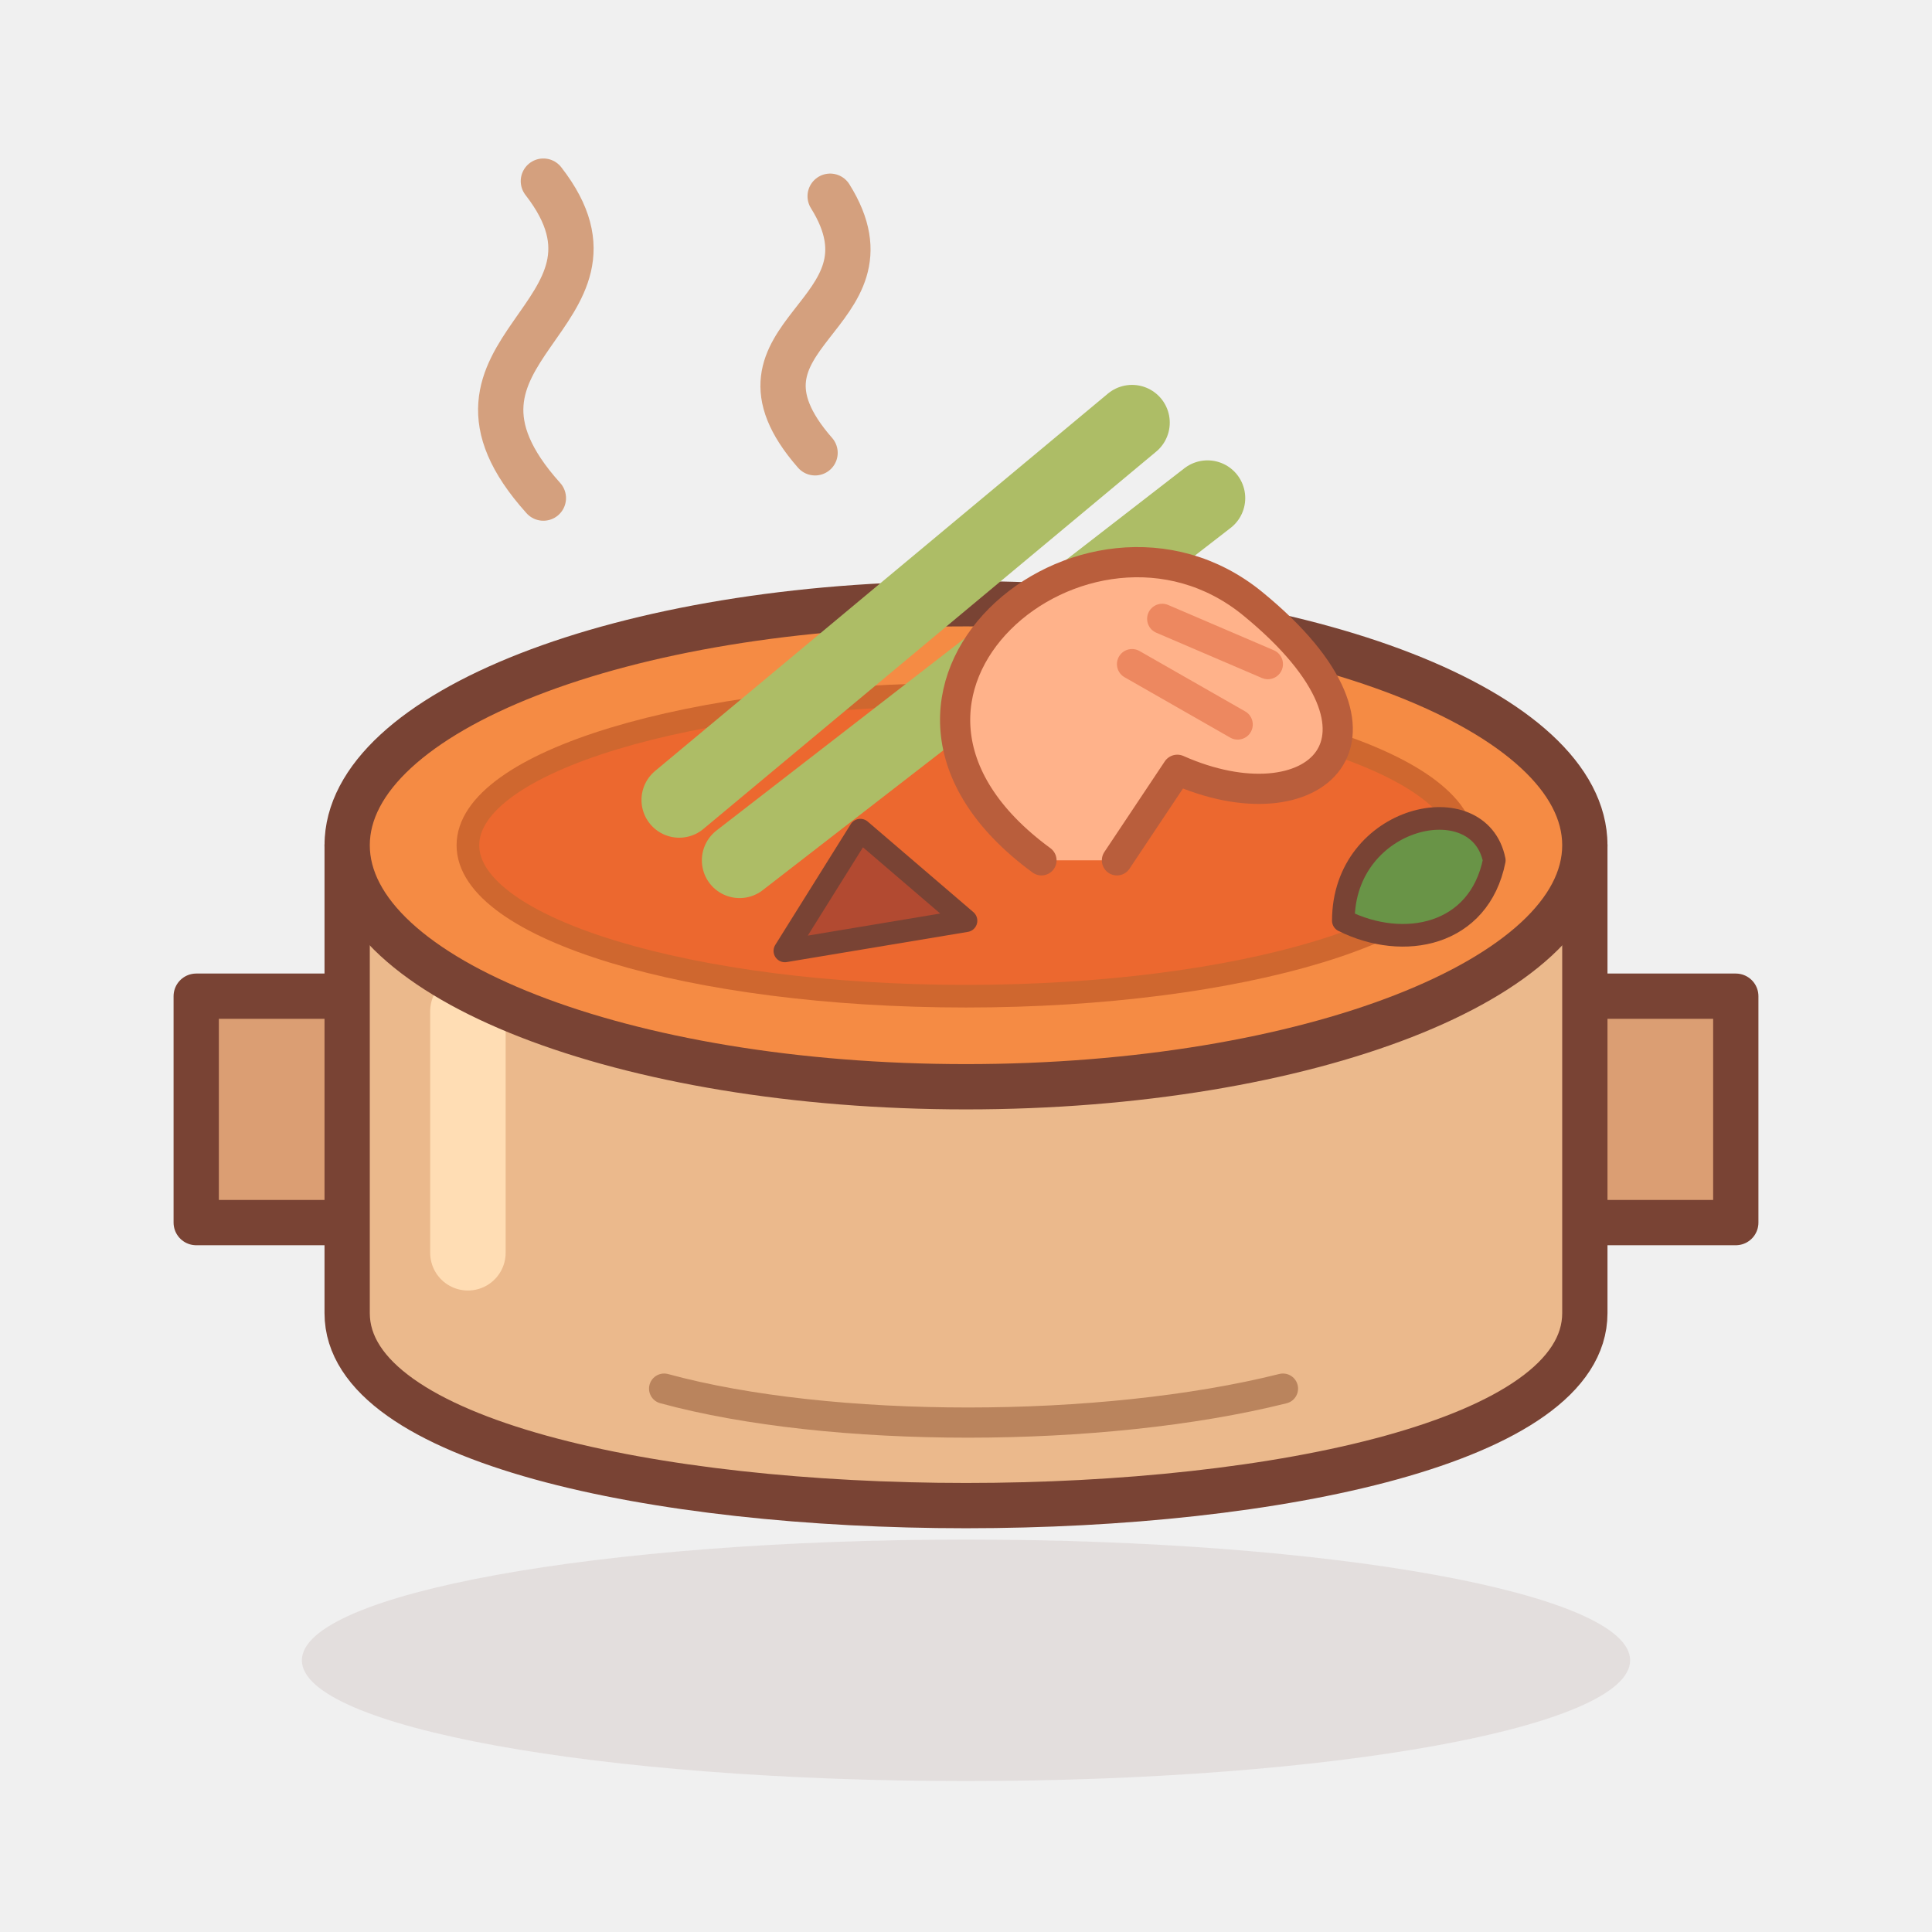
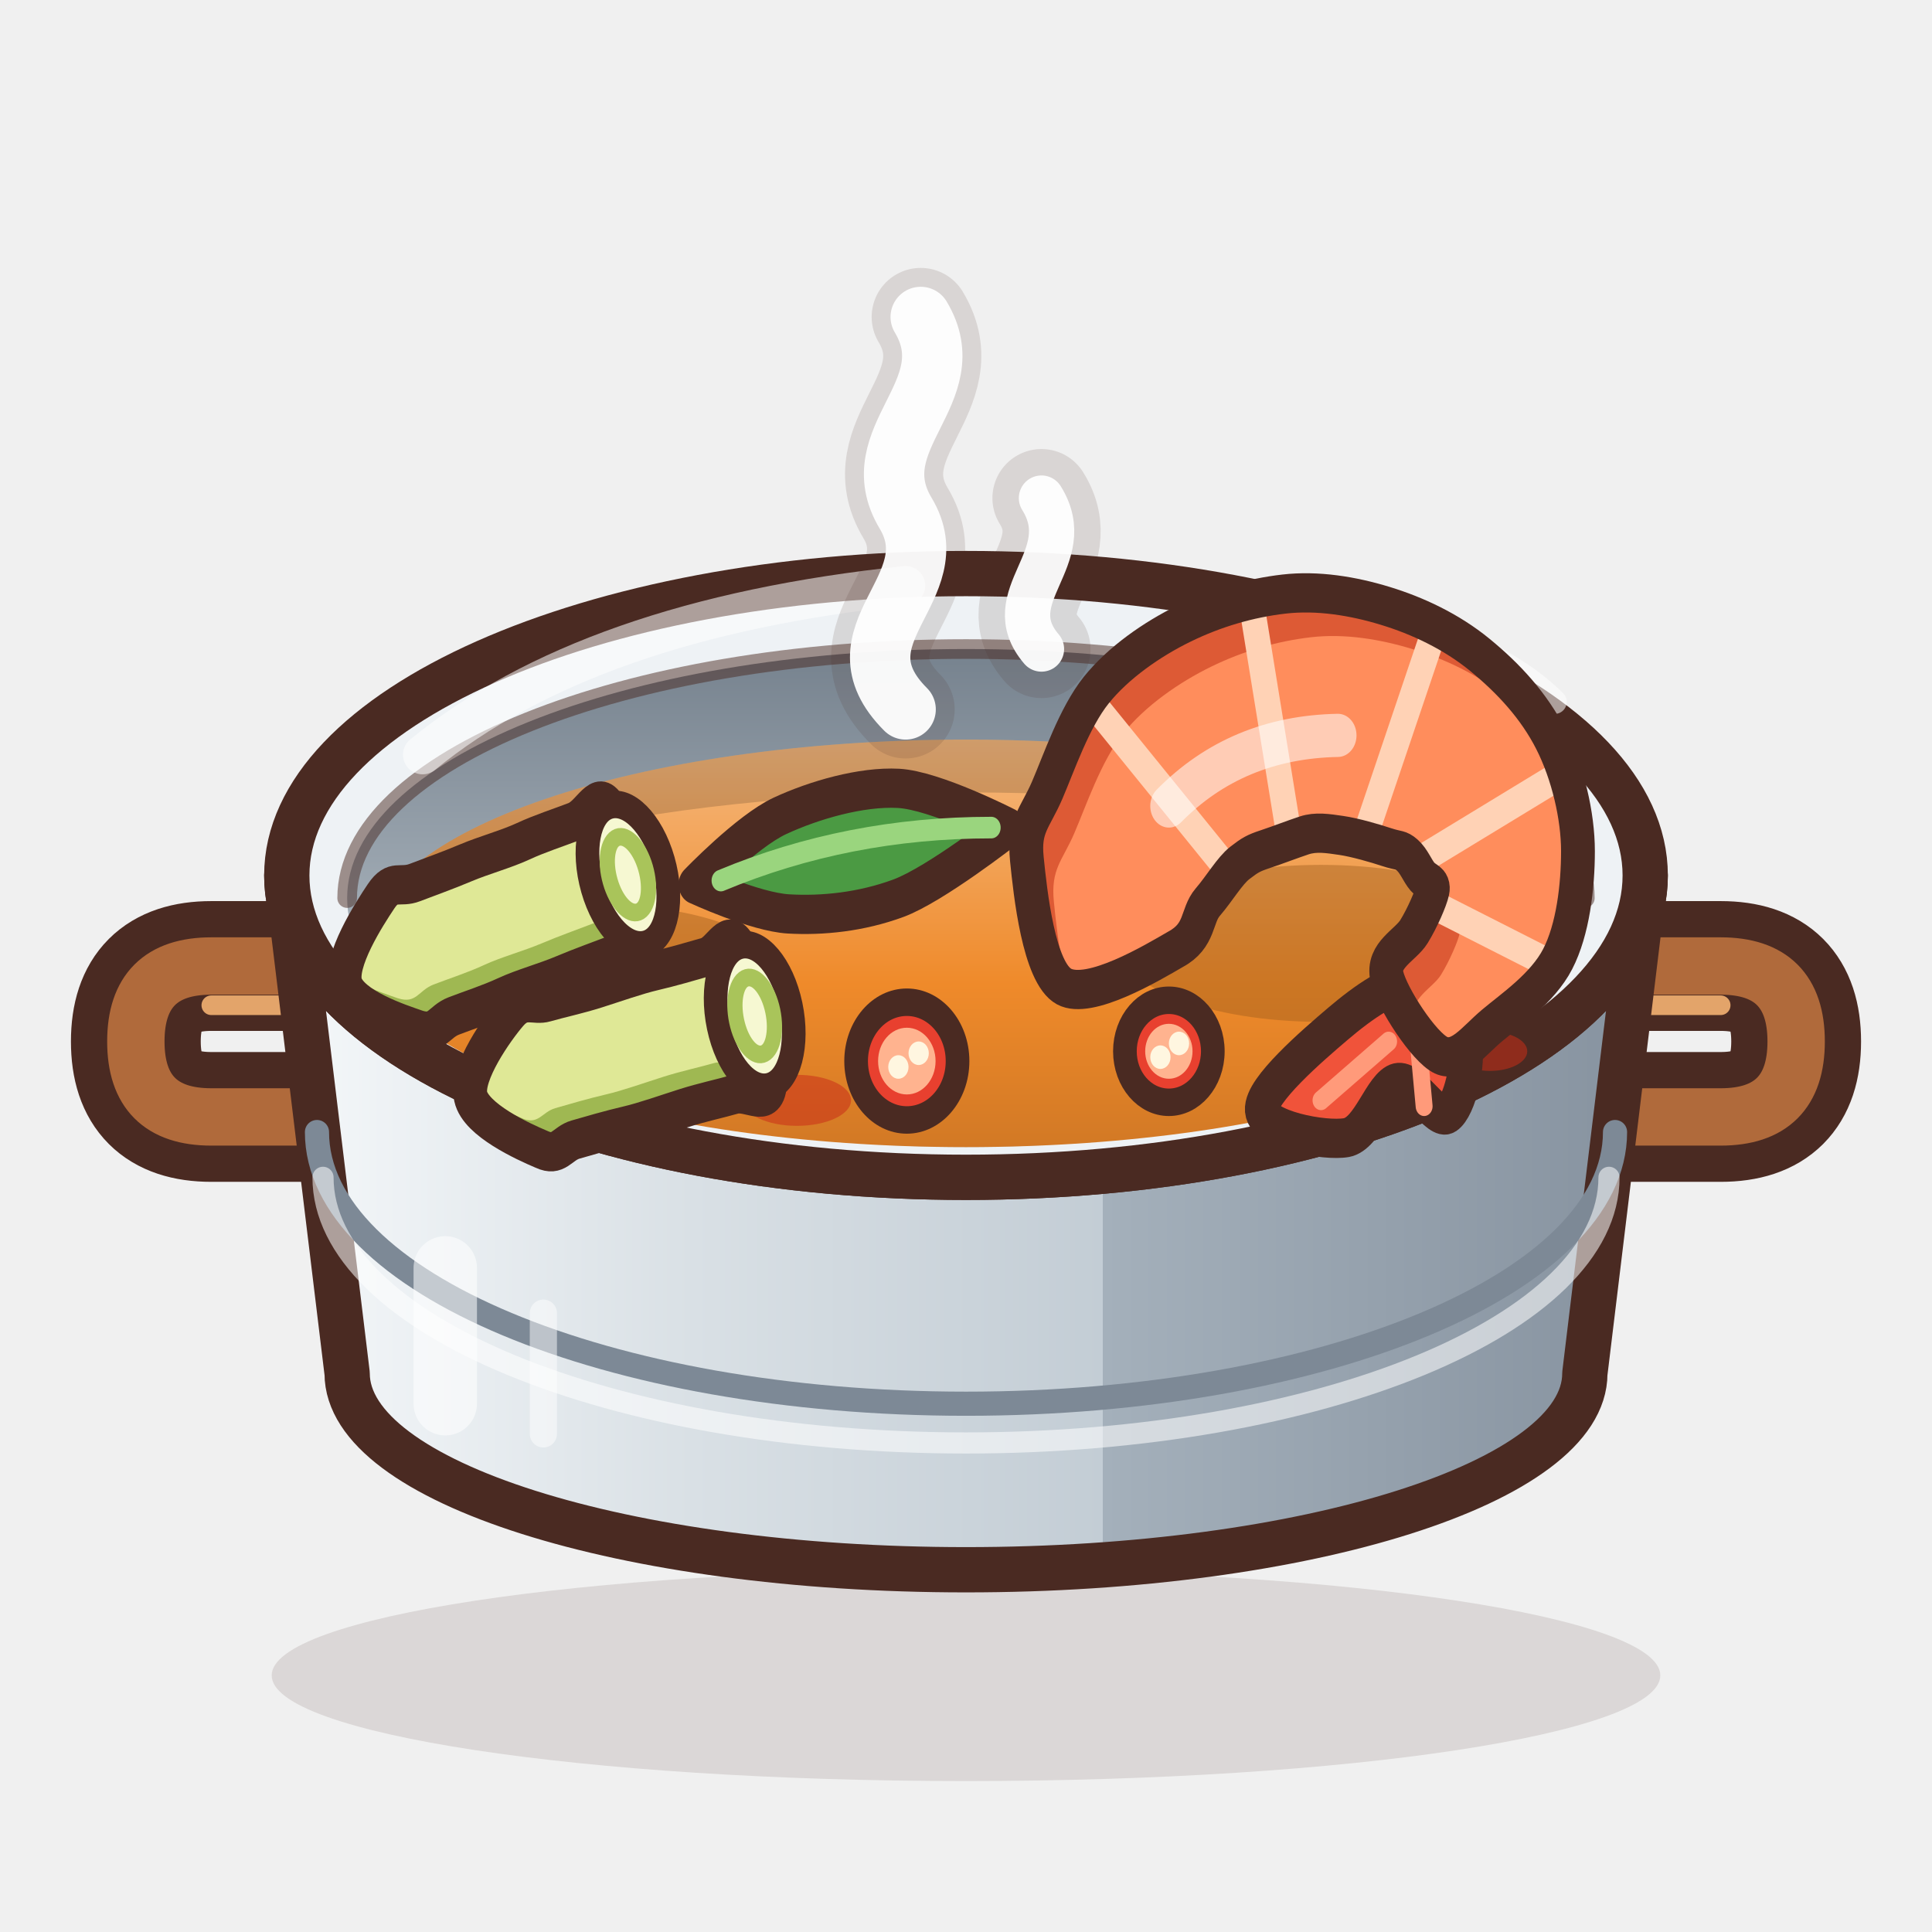
- <svg xmlns="http://www.w3.org/2000/svg" viewBox="0 0 128 128" fill="none">
-   <ellipse cx="64" cy="110" rx="44" ry="8" fill="#723c36" opacity=".1" />
-   <g stroke="#794334" stroke-width="3" stroke-linecap="round" stroke-linejoin="round">
-     <path d="M25 66H13v15h15m73-15h14v15h-15" fill="#db9e73" />
-     <path d="M23 56h82v31c0 17-82 17-82 0V56Z" fill="#ebb98c" />
-     <path d="M31 67v16" stroke="#ffddb4" stroke-width="5" />
-     <ellipse cx="64" cy="56" rx="41" ry="16" fill="#f58b44" />
-     <ellipse cx="64" cy="56" rx="33" ry="10" fill="#ec682f" stroke="#cf672f" stroke-width="1.5" />
-     <path d="m45 53 30-25m-26 29 31-24" stroke="#adbd66" stroke-width="5" />
-     <path d="M69 57c-15-11 3-26 14-17s4 15-5 11l-4 6" fill="#ffb28a" stroke="#b95e3c" stroke-width="2" />
-     <path d="m84 44-7-3m5 7-7-4" stroke="#ed8860" stroke-width="2" />
-     <path d="m64 61-7-6-5 8Z" fill="#b24a31" stroke-width="1.5" />
-     <path d="M89 61c0-7 9-9 10-4-1 5-6 6-10 4Z" fill="#699447" stroke-width="1.5" />
-     <path d="M44 92c11 3 29 3 41 0" stroke="#ba845d" stroke-width="2" />
+ <svg xmlns="http://www.w3.org/2000/svg" viewBox="0 0 128 128" stroke-linecap="round" stroke-linejoin="round">
+   <style>.o,.p,.q,.s,.t,.u{stroke:#4a2a22}.o,.p,.q,.h,.l{fill:none}.o,.s{stroke-width:3}.p,.t{stroke-width:2}.q,.u{stroke-width:1.4}.h{stroke:#fff;stroke-opacity:.55}</style>
+   <defs>
+     <linearGradient id="m3-1" x1="0" y1="0" x2="1" y2="0">
+       <stop offset="0" stop-color="#f5f8fa" />
+       <stop offset=".3" stop-color="#d9e0e5" />
+       <stop offset=".6" stop-color="#c3cdd5" />
+       <stop offset=".6" stop-color="#a4b0bb" />
+       <stop offset="1" stop-color="#86929f" />
+     </linearGradient>
+     <linearGradient id="m3-2" x1="0" y1="0" x2="0" y2="1">
+       <stop offset="0" stop-color="#76828e" />
+       <stop offset="1" stop-color="#c7d0d7" />
+     </linearGradient>
+     <linearGradient id="m3-3" x1="0" y1="0" x2="0" y2="1">
+       <stop offset="0" stop-color="#f5b97f" />
+       <stop offset=".6" stop-color="#EF8A2A" />
+       <stop offset="1" stop-color="#d27925" />
+     </linearGradient>
+     <path id="m3-4" d="M21 64h-7q-5 0-5 5t5 5h8M107 64h7q5 0 5 5t-5 5h-8" />
+     <path id="m3-5" d="M31.6 68.9c1.1.3 1.2-.4 2.1-.7s2-.6 3-1s2.3-.7 3.4-1.1s2.1-.7 3-1s2.1.6 2-.7s-1.5-5.8-2.2-6.8s-1.2.4-2.1.7s-2 .6-3 1s-2.3.7-3.4 1.1s-2.1.7-3 1s-1.3-.2-2 .7s-2.5 3.3-2.1 4.5s3.3 2 4.3 2.3z" />
+     <path id="m3-6" d="M38.9 75c1 .4 1.2-.3 2-.5s2-.5 3-.7s2.3-.6 3.4-.9s2.2-.5 3-.7s2 .7 2.1-.5s-1.1-5.9-1.8-7s-1.2.3-2 .5s-2 .5-3 .7s-2.3.6-3.4.9s-2.2.5-3 .7s-1.3-.3-2.1.5s-2.7 3.1-2.4 4.3s3.1 2.3 4.2 2.7z" />
+     <path id="m3-7" d="M76.4 64.8c1.5-.7 1.2-1.7 1.9-2.4s1.3-1.6 1.9-2s.8-.5 1.5-.7s1.6-.5 2.3-.7s1.4-.1 2.2 0s2 .4 2.7.6s.8.1 1.2.4s.6.8.9 1.1s.7.3.6.7s-.6 1.4-1.1 2.1s-1.9 1.2-1.6 2.3s2.2 3.6 3.2 4s1.9-.7 3-1.5s3-1.9 3.9-3.4s1.2-3.7 1.2-5.5s-.6-4-1.6-5.7s-2.5-3.1-4.2-4.3s-3.7-2-5.6-2.5s-4-.8-6-.6s-4 .7-5.9 1.5s-3.9 2-5.2 3.4s-2.2 3.7-2.9 5.1s-1.4 1.8-1.2 3.5s.7 5.8 2.2 6.5s5.2-1.2 6.6-1.9z" />
+   </defs>
+   <ellipse cx="64" cy="111" rx="46" ry="7" fill="#3a1d16" opacity=".12" />
+   <use href="#m3-4" class="l" stroke="#4a2a22" stroke-width="8.6" />
+   <use href="#m3-4" class="l" stroke="#b06a3b" stroke-width="3.8" />
+   <path d="M14 66.6h5M109 66.6h5" class="l" stroke="#e3a46a" stroke-width="1.3" />
+   <path d="M19 58L23 91A41 13 0 0 0 105 91L109 58A45 20 0 0 1 19 58Z" fill="url(#m3-1)" class="s" />
+   <path d="M21 75A43 18 0 0 0 107 75" class="l" stroke="#7d8996" stroke-width="1.6" />
+   <path d="M21.4 78A42.6 17.6 0 0 0 106.6 78" class="l" stroke="#fff" stroke-width="1.4" opacity=".55" />
+   <path d="M29.5 84v9" class="h" stroke-width="4.2" />
+   <path d="M36 87v8" class="h" stroke-width="1.8" opacity=".9" />
+   <ellipse cx="64" cy="58" rx="45" ry="20" fill="#eef2f5" class="s" />
+   <ellipse cx="64" cy="59.5" rx="41" ry="16.5" fill="url(#m3-2)" />
+   <ellipse cx="64" cy="62.5" rx="39.5" ry="13.5" fill="url(#m3-3)" />
+   <path d="M24.5 62.5A39.5 13.5 0 0 1 103.5 62.5A39.5 10 0 0 0 24.5 62.5Z" fill="#000" opacity=".16" />
+   <path d="M23 59.5A41 16.5 0 0 1 105 59.5" class="l" stroke="#4a2a22" stroke-width="1.3" opacity=".5" />
+   <path d="M28 50Q39 41 60 38.8" class="h" stroke-width="2.6" />
+   <path d="M90 40.5q9 2 13 6" class="h" stroke-width="1.6" />
+   <g transform="matrix(1.12 0 0 1.3 -7.68 -21.35)">
+     <ellipse cx="85" cy="64.5" rx="12" ry="4" fill="#9b5a1b" opacity=".42" />
+     <ellipse cx="42" cy="66" rx="11" ry="3.5" fill="#9b5a1b" opacity=".42" />
+     <g fill="#c92e17" opacity=".55">
+       <ellipse cx="42" cy="59" rx="3" ry="1.4" />
+       <ellipse cx="70" cy="58.5" rx="2.6" ry="1.2" />
+       <ellipse cx="54" cy="72.5" rx="3.2" ry="1.3" />
+       <ellipse cx="95" cy="70" rx="2.2" ry="1" />
+     </g>
+     <use href="#m3-5" fill="#9fb852" />
+     <clipPath id="m3-5c">
+       <use href="#m3-5" />
+     </clipPath>
+     <g clip-path="url(#m3-5c)">
+       <use href="#m3-5" fill="#dfe896" x="-1.2" y="-1.6" />
+     </g>
+     <use href="#m3-5" class="p" />
+     <g transform="rotate(-18.4 44 61)">
+       <ellipse cx="44" cy="61" rx="2.2" ry="3.7" fill="#f6f8d2" class="u" />
+       <ellipse cx="44" cy="61" rx="1.1" ry="2" fill="none" stroke="#a9c45a" stroke-width=".9" />
+     </g>
+     <use href="#m3-6" fill="#9fb852" />
+     <clipPath id="m3-6c">
+       <use href="#m3-6" />
+     </clipPath>
+     <g clip-path="url(#m3-6c)">
+       <use href="#m3-6" fill="#dfe896" x="-1.2" y="-1.6" />
+     </g>
+     <use href="#m3-6" class="p" />
+     <g transform="rotate(-13.7 51.5 68.2)">
+       <ellipse cx="51.5" cy="68.2" rx="2.2" ry="3.7" fill="#f6f8d2" class="u" />
+       <ellipse cx="51.5" cy="68.2" rx="1.1" ry="2" fill="none" stroke="#a9c45a" stroke-width=".9" />
+     </g>
+     <path d="M48 61.5c0 0 3-2.7 5-3.5s4.8-1.5 7-1.4s6.5 2 6.5 2s-4.3 2.9-6.5 3.6s-4.5.9-6.5.8s-5.5-1.5-5.5-1.5z" fill="#4b9a43" class="t" />
+     <path d="M49.5 61.3Q57 58.6 65.5 58.6" class="l" stroke="#9ad57e" stroke-width="1.1" />
+     <path d="M90.5 66.5c-1.2-.1-3 1-4.5 2.1s-4.6 3.4-4.5 4.4s3.7 1.6 5 1.4s2-2.6 3-2.8s2.3 2 3 1.6s1.3-2.6 1-3.7s-1.7-2.8-3-3z" fill="#f0533a" class="t" />
+     <path d="M89 69.5l-4 3M90.8 70l.3 2.8" class="l" stroke="#ff9a7a" stroke-width="1" />
+     <use href="#m3-7" fill="#dd5a35" />
+     <clipPath id="m3-7c">
+       <use href="#m3-7" />
+     </clipPath>
+     <g clip-path="url(#m3-7c)">
+       <use href="#m3-7" fill="#ff8d5c" x="1.6" y="2.2" />
+       <path d="M80.3 61.6L70.7 51.4M83.3 60L80.7 46.2M87.1 60.3L92.2 47.3M88.7 61.4L101.1 54.9M88.6 61.2L101.4 66.8" class="l" stroke="#ffd2b5" stroke-width="1.5" />
+     </g>
+     <use href="#m3-7" class="p" />
+     <path d="M76 57.5q4-3.5 10-3.6" class="h" stroke-width="2.2" />
+     <circle cx="60.5" cy="70.5" r="3" fill="#e8402f" class="u" />
+     <circle cx="60.5" cy="70.5" r="1.7" fill="#ffb38f" />
+     <circle cx="60" cy="70.8" r=".6" fill="#fff6e0" />
+     <circle cx="61.2" cy="70.1" r=".6" fill="#fff6e0" />
+     <circle cx="76" cy="70" r="2.6" fill="#e8402f" class="u" />
+     <circle cx="76" cy="70" r="1.4" fill="#ffb38f" />
+     <circle cx="75.5" cy="70.3" r=".6" fill="#fff6e0" />
+     <circle cx="76.6" cy="69.6" r=".6" fill="#fff6e0" />
  </g>
-   <path d="M36 33c-9-10 7-12 0-21m18 18c-7-8 6-9 1-17" stroke="#d4a07e" stroke-width="3" stroke-linecap="round" />
+   <g class="l" stroke="#4a2a22" stroke-width="6.5" opacity=".14">
+     <path d="M60 47c-5-5 3-8 0-13s4-8 1-13" />
+     <path d="M69 43c-3-3.5 2.5-6 0-10" />
+   </g>
+   <g class="l" stroke="#fff" stroke-width="4" opacity=".95">
+     <path d="M60 47c-5-5 3-8 0-13s4-8 1-13" />
+     <path d="M69 43c-3-3.5 2.5-6 0-10" stroke-width="3" />
+   </g>
</svg>
